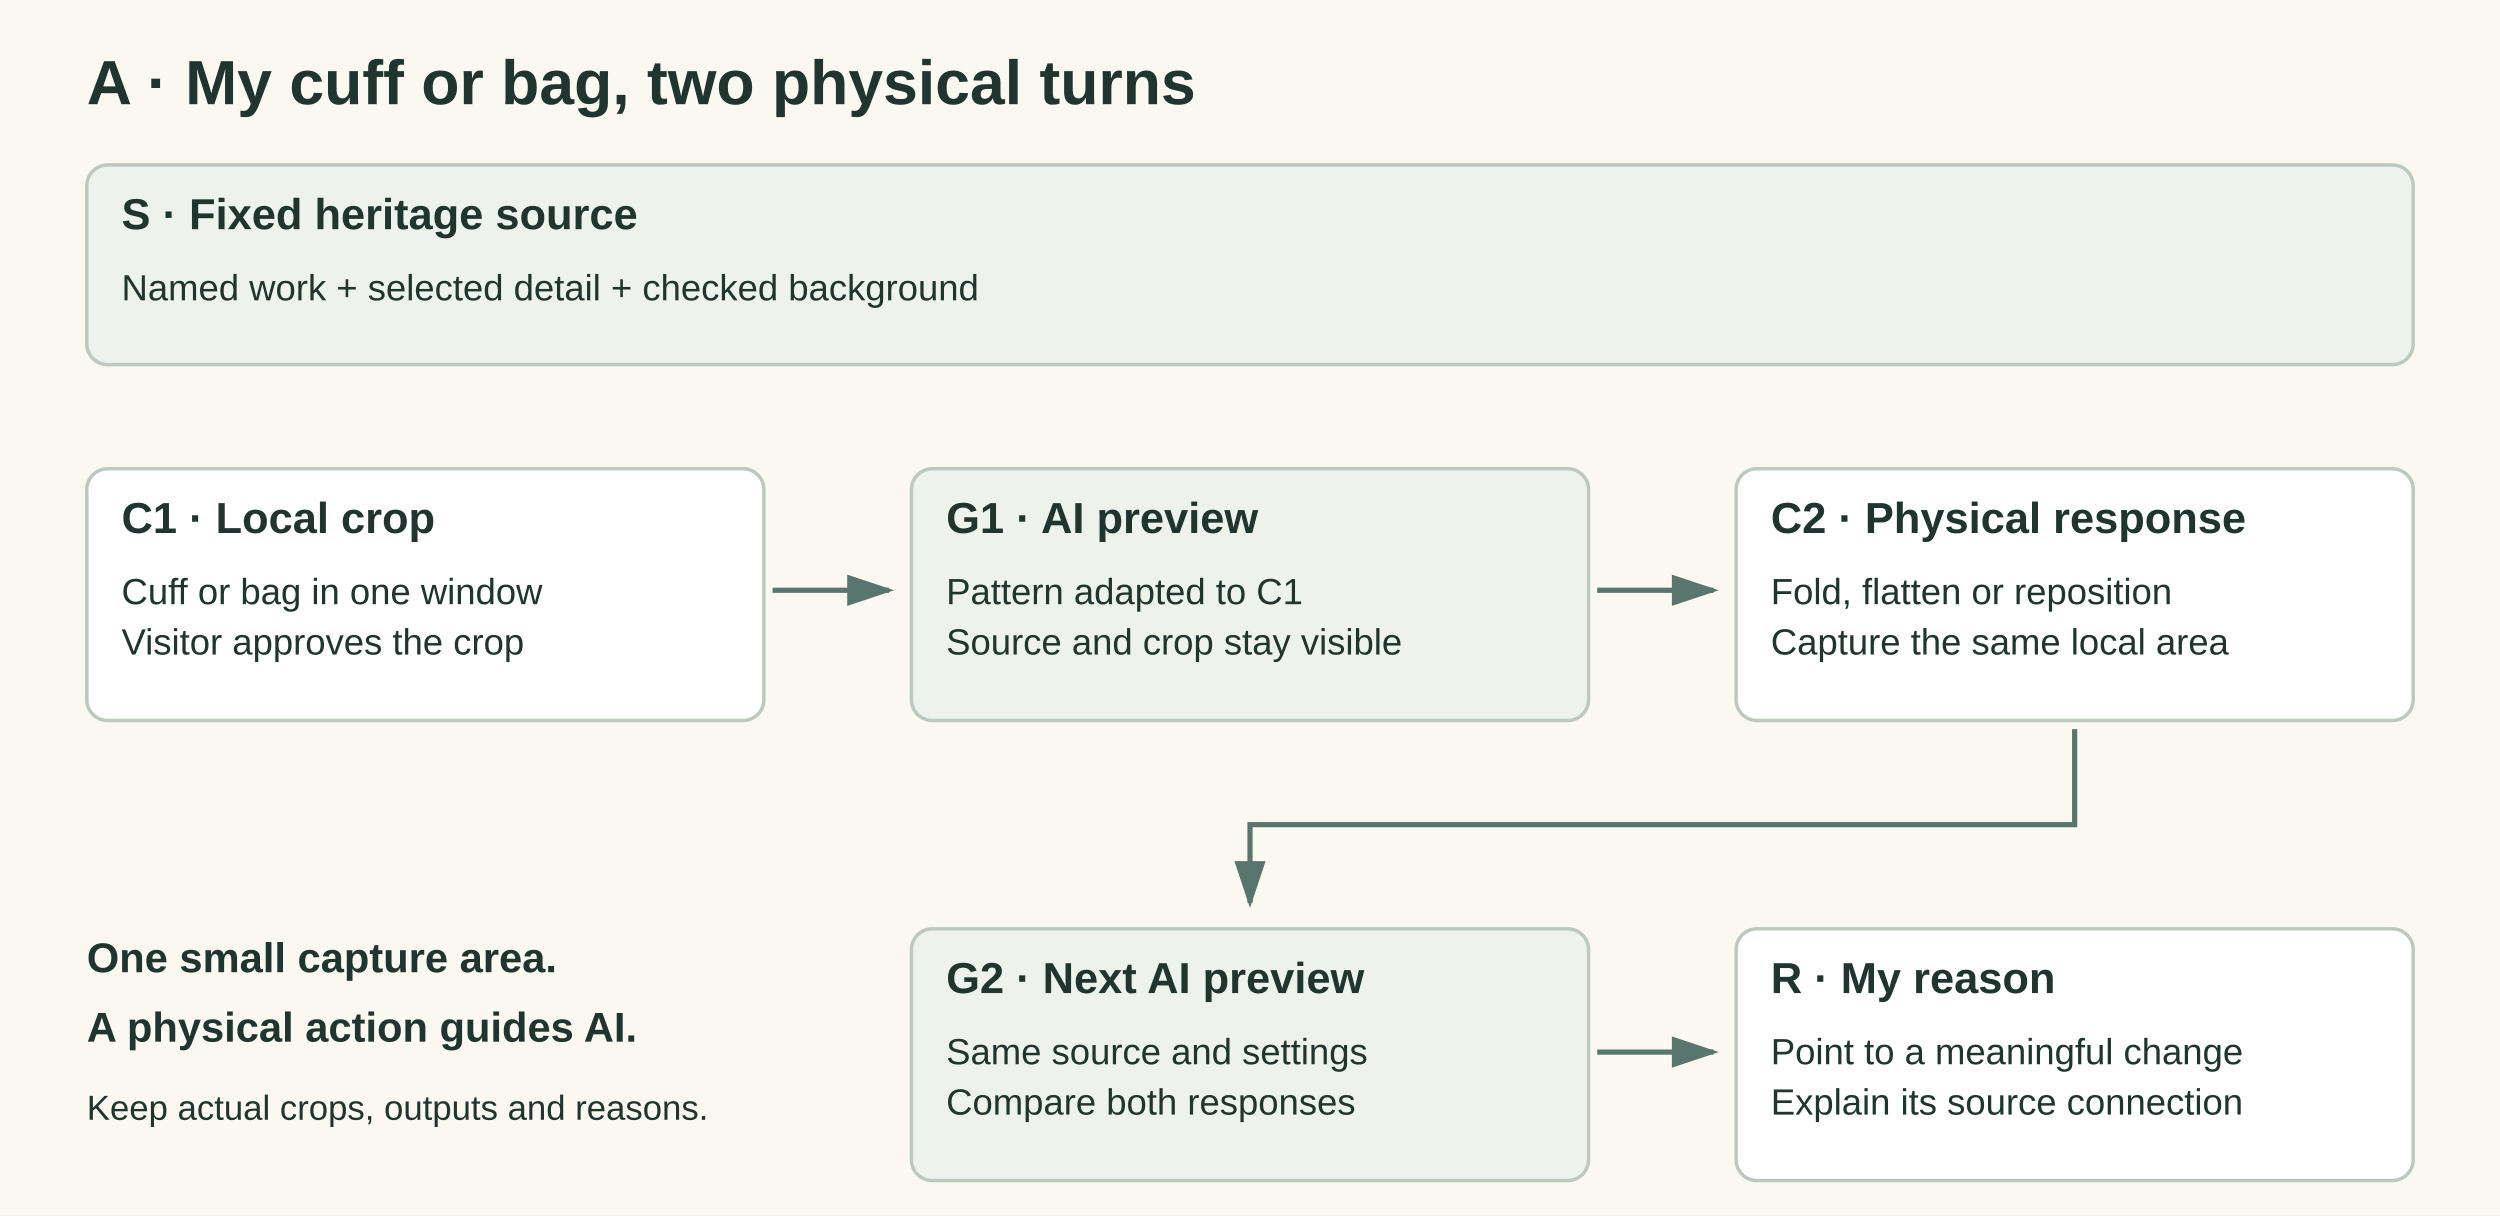
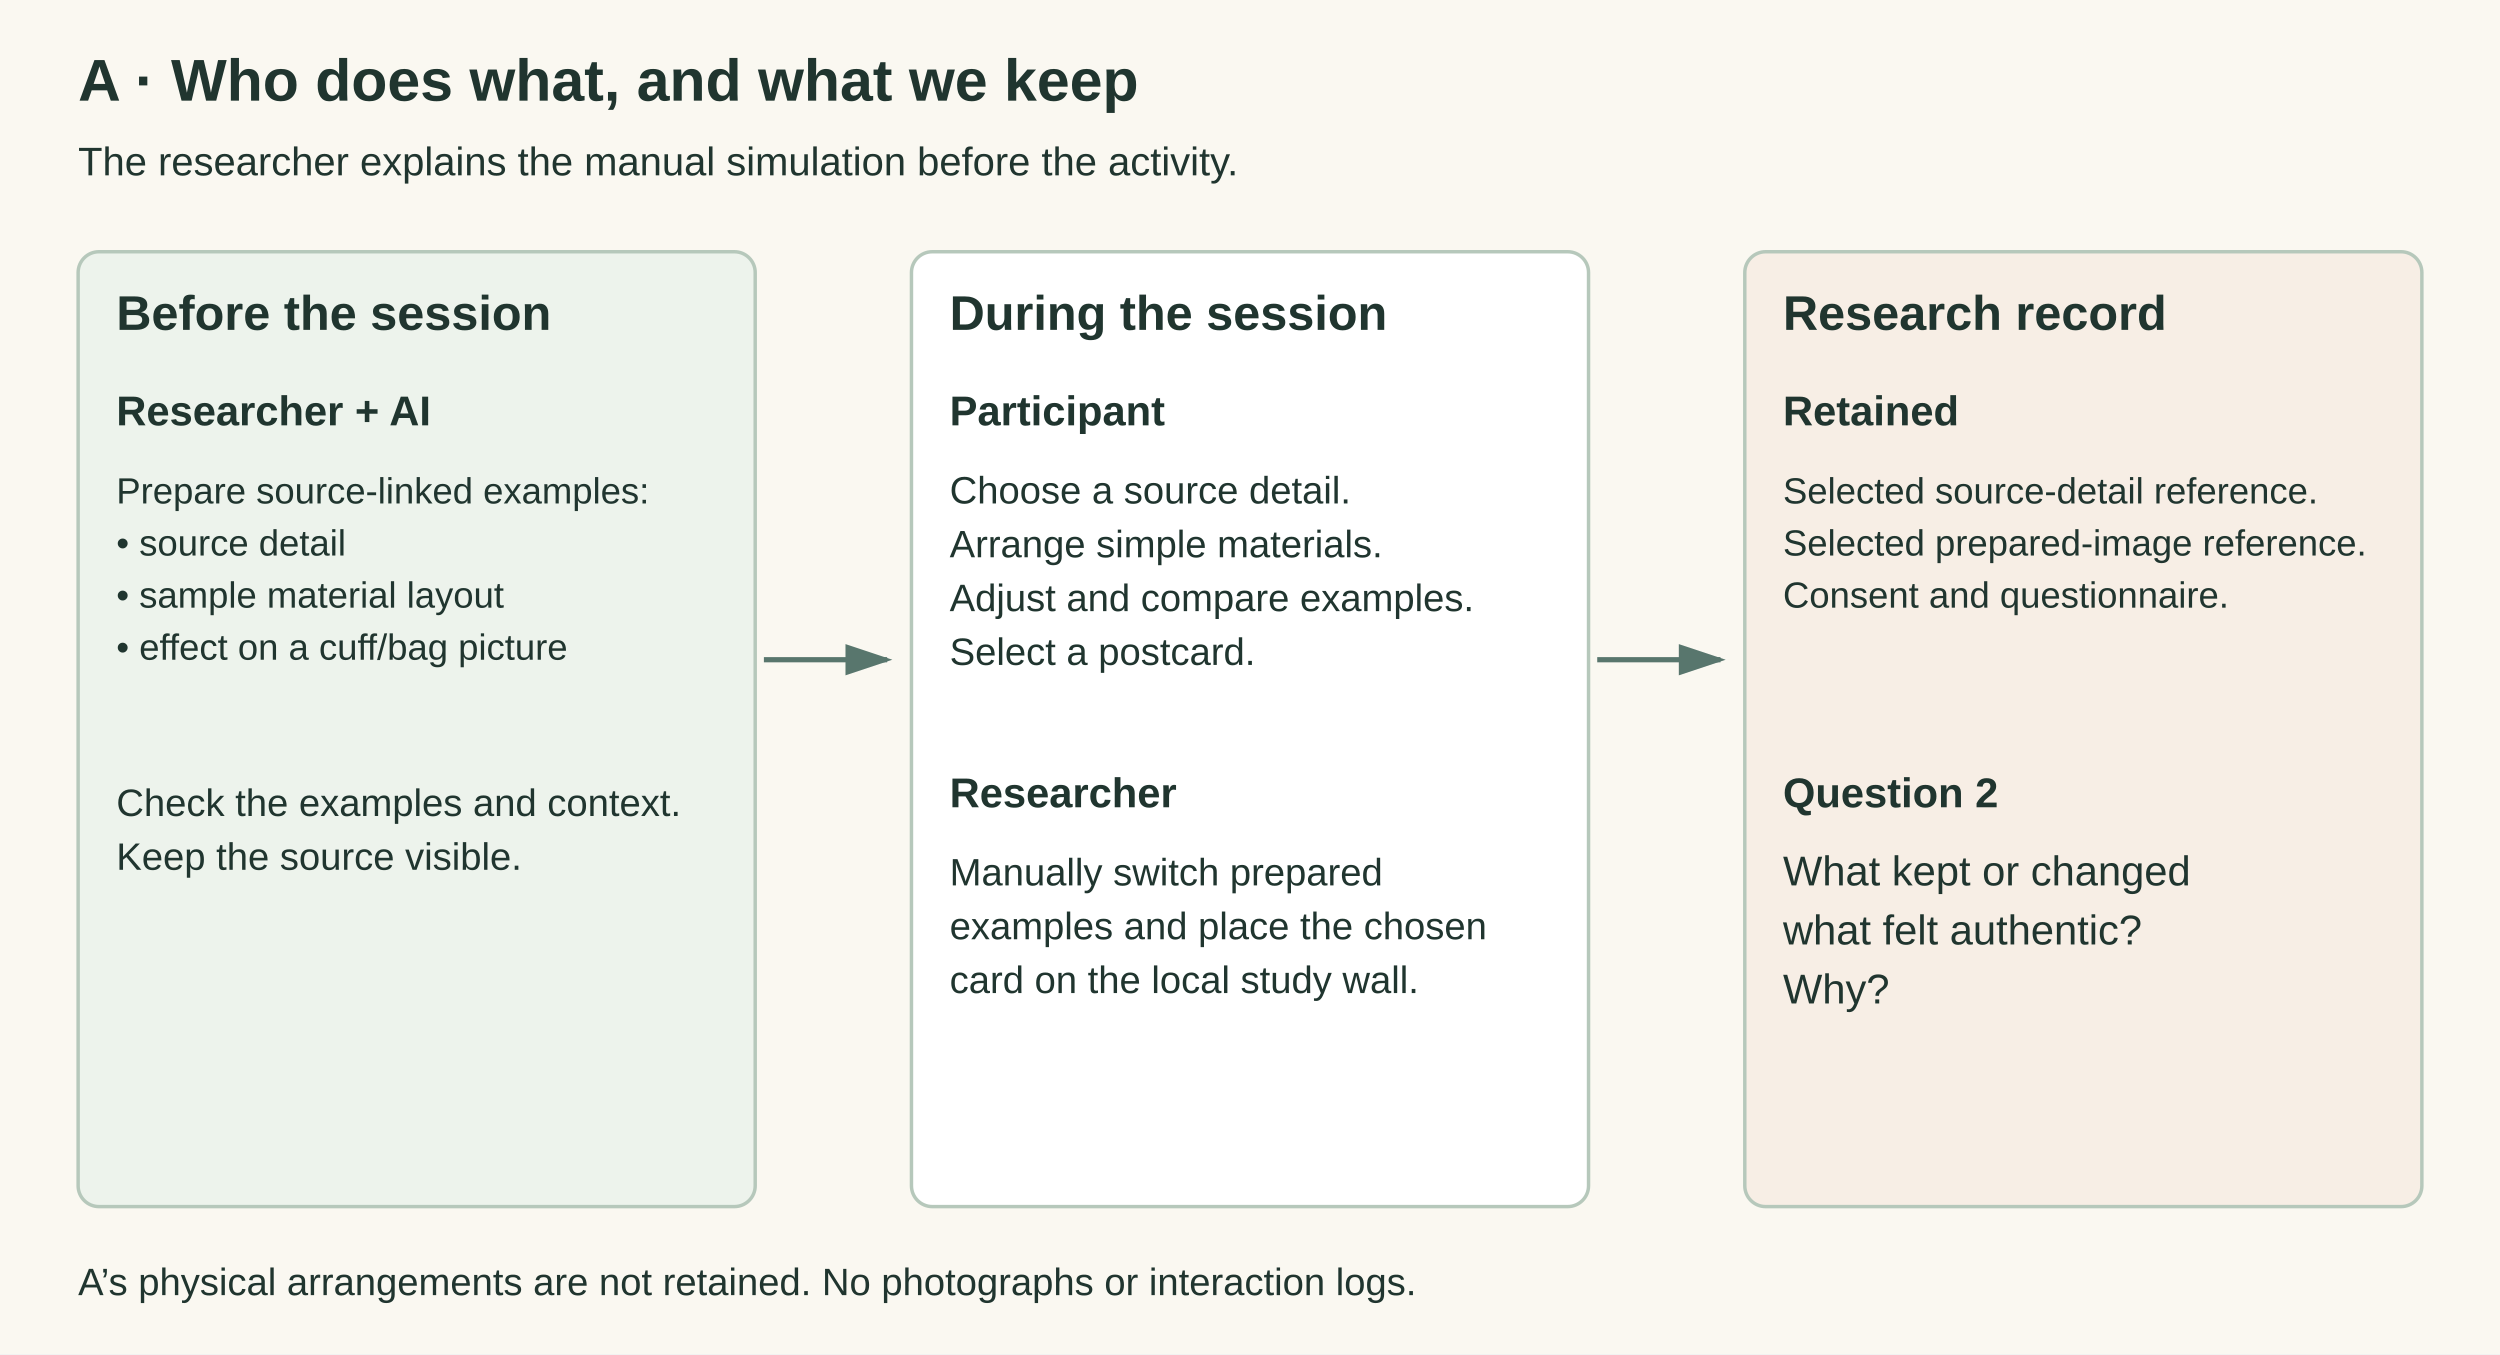
- <svg xmlns="http://www.w3.org/2000/svg" width="1440" height="700" viewBox="0 0 1440 700" role="img" aria-labelledby="title">
+ <svg xmlns="http://www.w3.org/2000/svg" width="1440" height="780" viewBox="0 0 1440 780" role="img" aria-labelledby="title desc">
  <defs>
    <marker id="arrow" markerWidth="10" markerHeight="10" refX="8" refY="3" orient="auto">
      <path d="M0 0 L0 6 L9 3 Z" fill="#58766d" />
    </marker>
  </defs>
-   <rect width="100%" height="100%" fill="#faf8f1" />
-   <g font-family="Arial,sans-serif" fill="#20352f">
-     <text x="50" y="60" font-size="36" font-weight="700">A · My cuff or bag, two physical turns</text>
-     <rect x="50" y="95" width="1340" height="115" rx="12" fill="#edf3ec" stroke="#bbc9bf" stroke-width="2" />
-     <text x="70" y="132" font-size="25" font-weight="700">S · Fixed heritage source</text>
-     <text x="70" y="173" font-size="21" font-weight="400">Named work + selected detail + checked background</text>
-     <rect x="50" y="270" width="390" height="145" rx="12" fill="#fff" stroke="#bbc9bf" stroke-width="2" />
-     <text x="70" y="307" font-size="25" font-weight="700">C1 · Local crop</text>
-     <text x="70" y="348" font-size="21" font-weight="400">Cuff or bag in one window</text>
-     <text x="70" y="377" font-size="21" font-weight="400">Visitor approves the crop</text>
-     <rect x="525" y="270" width="390" height="145" rx="12" fill="#edf3ec" stroke="#bbc9bf" stroke-width="2" />
-     <text x="545" y="307" font-size="25" font-weight="700">G1 · AI preview</text>
-     <text x="545" y="348" font-size="21" font-weight="400">Pattern adapted to C1</text>
-     <text x="545" y="377" font-size="21" font-weight="400">Source and crop stay visible</text>
-     <rect x="1000" y="270" width="390" height="145" rx="12" fill="#fff" stroke="#bbc9bf" stroke-width="2" />
-     <text x="1020" y="307" font-size="25" font-weight="700">C2 · Physical response</text>
-     <text x="1020" y="348" font-size="21" font-weight="400">Fold, flatten or reposition</text>
-     <text x="1020" y="377" font-size="21" font-weight="400">Capture the same local area</text>
-     <path d="M445,340 L512,340" fill="none" stroke="#58766d" stroke-width="3" marker-end="url(#arrow)" />
-     <path d="M920,340 L987,340" fill="none" stroke="#58766d" stroke-width="3" marker-end="url(#arrow)" />
-     <path d="M1195 420 L1195 475 L720 475 L720 520" fill="none" stroke="#58766d" stroke-width="3" marker-end="url(#arrow)" />
-     <rect x="525" y="535" width="390" height="145" rx="12" fill="#edf3ec" stroke="#bbc9bf" stroke-width="2" />
-     <text x="545" y="572" font-size="25" font-weight="700">G2 · Next AI preview</text>
-     <text x="545" y="613" font-size="21" font-weight="400">Same source and settings</text>
-     <text x="545" y="642" font-size="21" font-weight="400">Compare both responses</text>
-     <rect x="1000" y="535" width="390" height="145" rx="12" fill="#fff" stroke="#bbc9bf" stroke-width="2" />
-     <text x="1020" y="572" font-size="25" font-weight="700">R · My reason</text>
-     <text x="1020" y="613" font-size="21" font-weight="400">Point to a meaningful change</text>
-     <text x="1020" y="642" font-size="21" font-weight="400">Explain its source connection</text>
-     <path d="M920,606 L987,606" fill="none" stroke="#58766d" stroke-width="3" marker-end="url(#arrow)" />
-     <text x="50" y="560" font-size="24" font-weight="700">One small capture area.</text>
-     <text x="50" y="600" font-size="24" font-weight="700">A physical action guides AI.</text>
-     <text x="50" y="645" font-size="20" font-weight="400">Keep actual crops, outputs and reasons.</text>
+   <rect width="1440" height="780" fill="#faf8f1" />
+   <g font-family="Arial, sans-serif" fill="#20352f">
+     <text x="45" y="58" font-size="34" font-weight="650">
+       <tspan x="45" dy="0">A · Who does what, and what we keep</tspan>
+     </text>
+     <text x="45" y="101" font-size="23" font-weight="400">
+       <tspan x="45" dy="0">The researcher explains the manual simulation before the activity.</tspan>
+     </text>
+     <rect x="45" y="145" width="390" height="550" rx="12" fill="#edf3ec" stroke="#b6c8bb" stroke-width="2" />
+     <text x="67" y="190" font-size="28" font-weight="650">
+       <tspan x="67" dy="0">Before the session</tspan>
+     </text>
+     <rect x="525" y="145" width="390" height="550" rx="12" fill="#fff" stroke="#b6c8bb" stroke-width="2" />
+     <text x="547" y="190" font-size="28" font-weight="650">
+       <tspan x="547" dy="0">During the session</tspan>
+     </text>
+     <rect x="1005" y="145" width="390" height="550" rx="12" fill="#f7eee5" stroke="#b6c8bb" stroke-width="2" />
+     <text x="1027" y="190" font-size="28" font-weight="650">
+       <tspan x="1027" dy="0">Research record</tspan>
+     </text>
+     <text x="67" y="245" font-size="24" font-weight="650">
+       <tspan x="67" dy="0">Researcher + AI</tspan>
+     </text>
+     <text x="67" y="290" font-size="21" font-weight="400">
+       <tspan x="67" dy="0">Prepare source-linked examples:</tspan>
+       <tspan x="67" dy="30">• source detail</tspan>
+       <tspan x="67" dy="30">• sample material layout</tspan>
+       <tspan x="67" dy="30">• effect on a cuff/bag picture</tspan>
+     </text>
+     <text x="67" y="470" font-size="22" font-weight="400">
+       <tspan x="67" dy="0">Check the examples and context.</tspan>
+       <tspan x="67" dy="31">Keep the source visible.</tspan>
+     </text>
+     <text x="547" y="245" font-size="24" font-weight="650">
+       <tspan x="547" dy="0">Participant</tspan>
+     </text>
+     <text x="547" y="290" font-size="22" font-weight="400">
+       <tspan x="547" dy="0">Choose a source detail.</tspan>
+       <tspan x="547" dy="31">Arrange simple materials.</tspan>
+       <tspan x="547" dy="31">Adjust and compare examples.</tspan>
+       <tspan x="547" dy="31">Select a postcard.</tspan>
+     </text>
+     <text x="547" y="465" font-size="24" font-weight="650">
+       <tspan x="547" dy="0">Researcher</tspan>
+     </text>
+     <text x="547" y="510" font-size="22" font-weight="400">
+       <tspan x="547" dy="0">Manually switch prepared</tspan>
+       <tspan x="547" dy="31">examples and place the chosen</tspan>
+       <tspan x="547" dy="31">card on the local study wall.</tspan>
+     </text>
+     <text x="1027" y="245" font-size="24" font-weight="650">
+       <tspan x="1027" dy="0">Retained</tspan>
+     </text>
+     <text x="1027" y="290" font-size="21" font-weight="400">
+       <tspan x="1027" dy="0">Selected source-detail reference.</tspan>
+       <tspan x="1027" dy="30">Selected prepared-image reference.</tspan>
+       <tspan x="1027" dy="30">Consent and questionnaire.</tspan>
+     </text>
+     <text x="1027" y="465" font-size="24" font-weight="650">
+       <tspan x="1027" dy="0">Question 2</tspan>
+     </text>
+     <text x="1027" y="510" font-size="24" font-weight="400">
+       <tspan x="1027" dy="0">What kept or changed</tspan>
+       <tspan x="1027" dy="34">what felt authentic?</tspan>
+       <tspan x="1027" dy="34">Why?</tspan>
+     </text>
+     <path d="M440 380 L511 380" fill="none" stroke="#58766d" stroke-width="3" marker-end="url(#arrow)" />
+     <path d="M920 380 L991 380" fill="none" stroke="#58766d" stroke-width="3" marker-end="url(#arrow)" />
+     <text x="45" y="746" font-size="22" font-weight="400">
+       <tspan x="45" dy="0">A’s physical arrangements are not retained. No photographs or interaction logs.</tspan>
+     </text>
  </g>
</svg>
